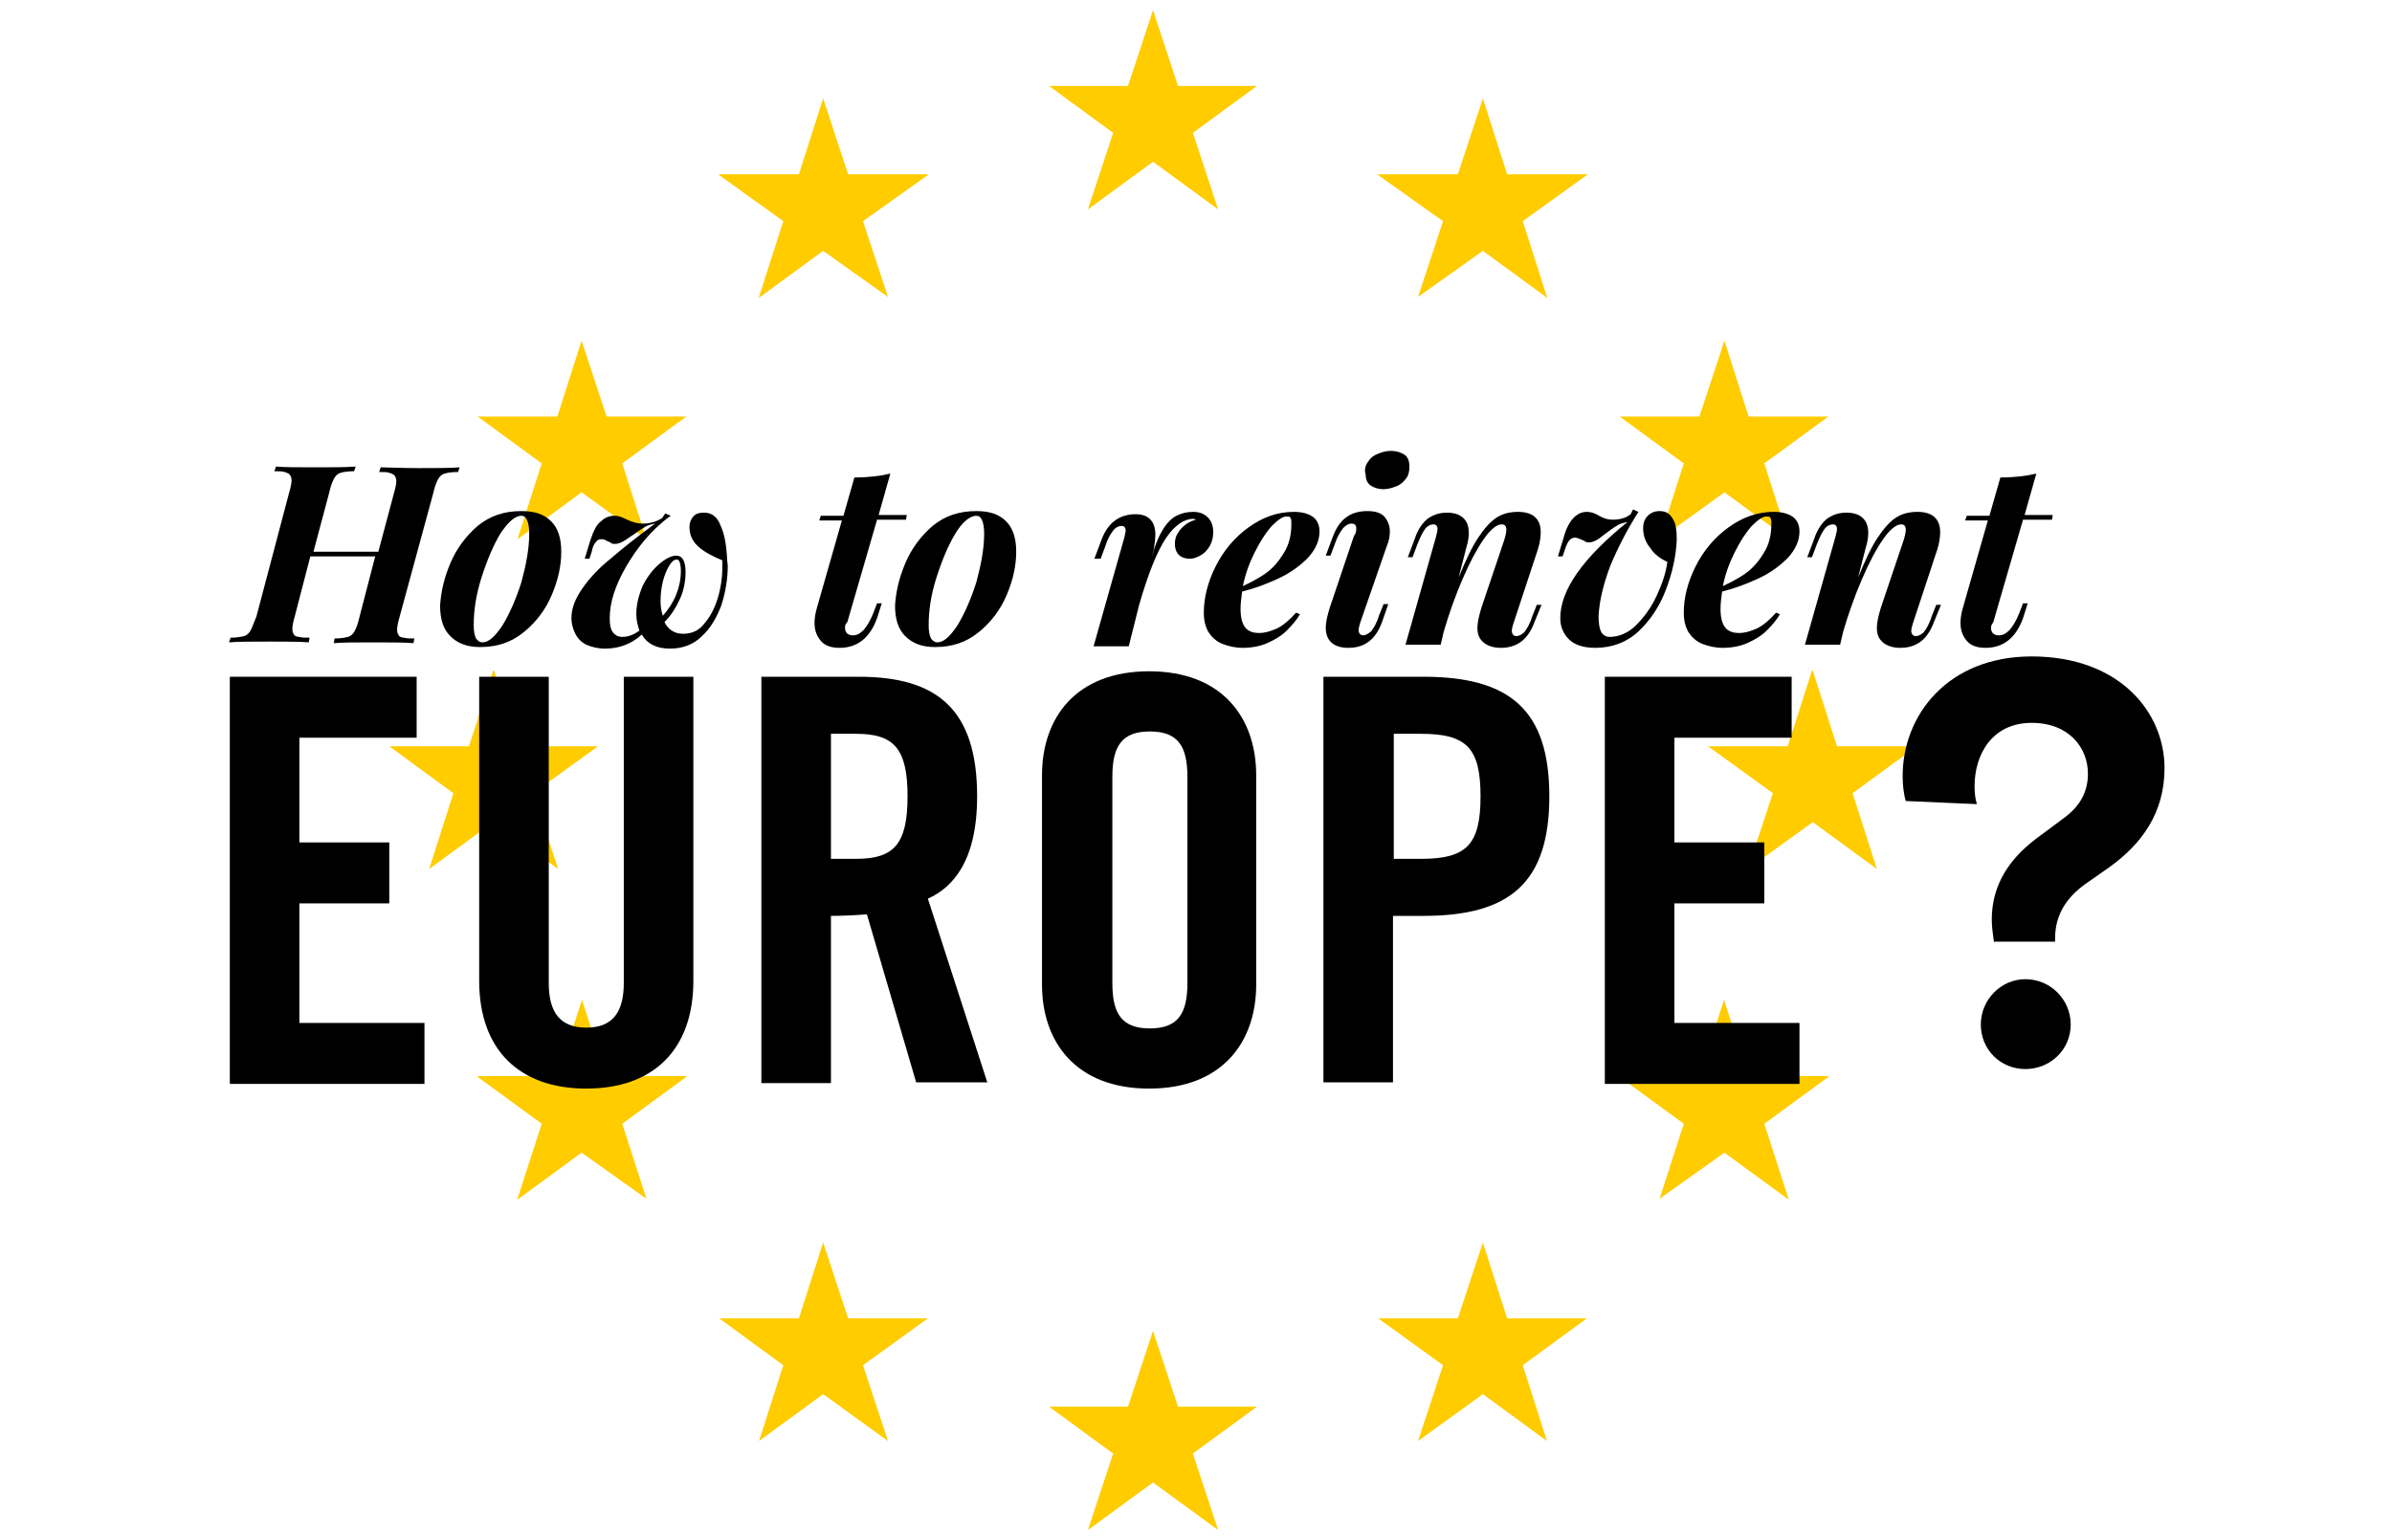
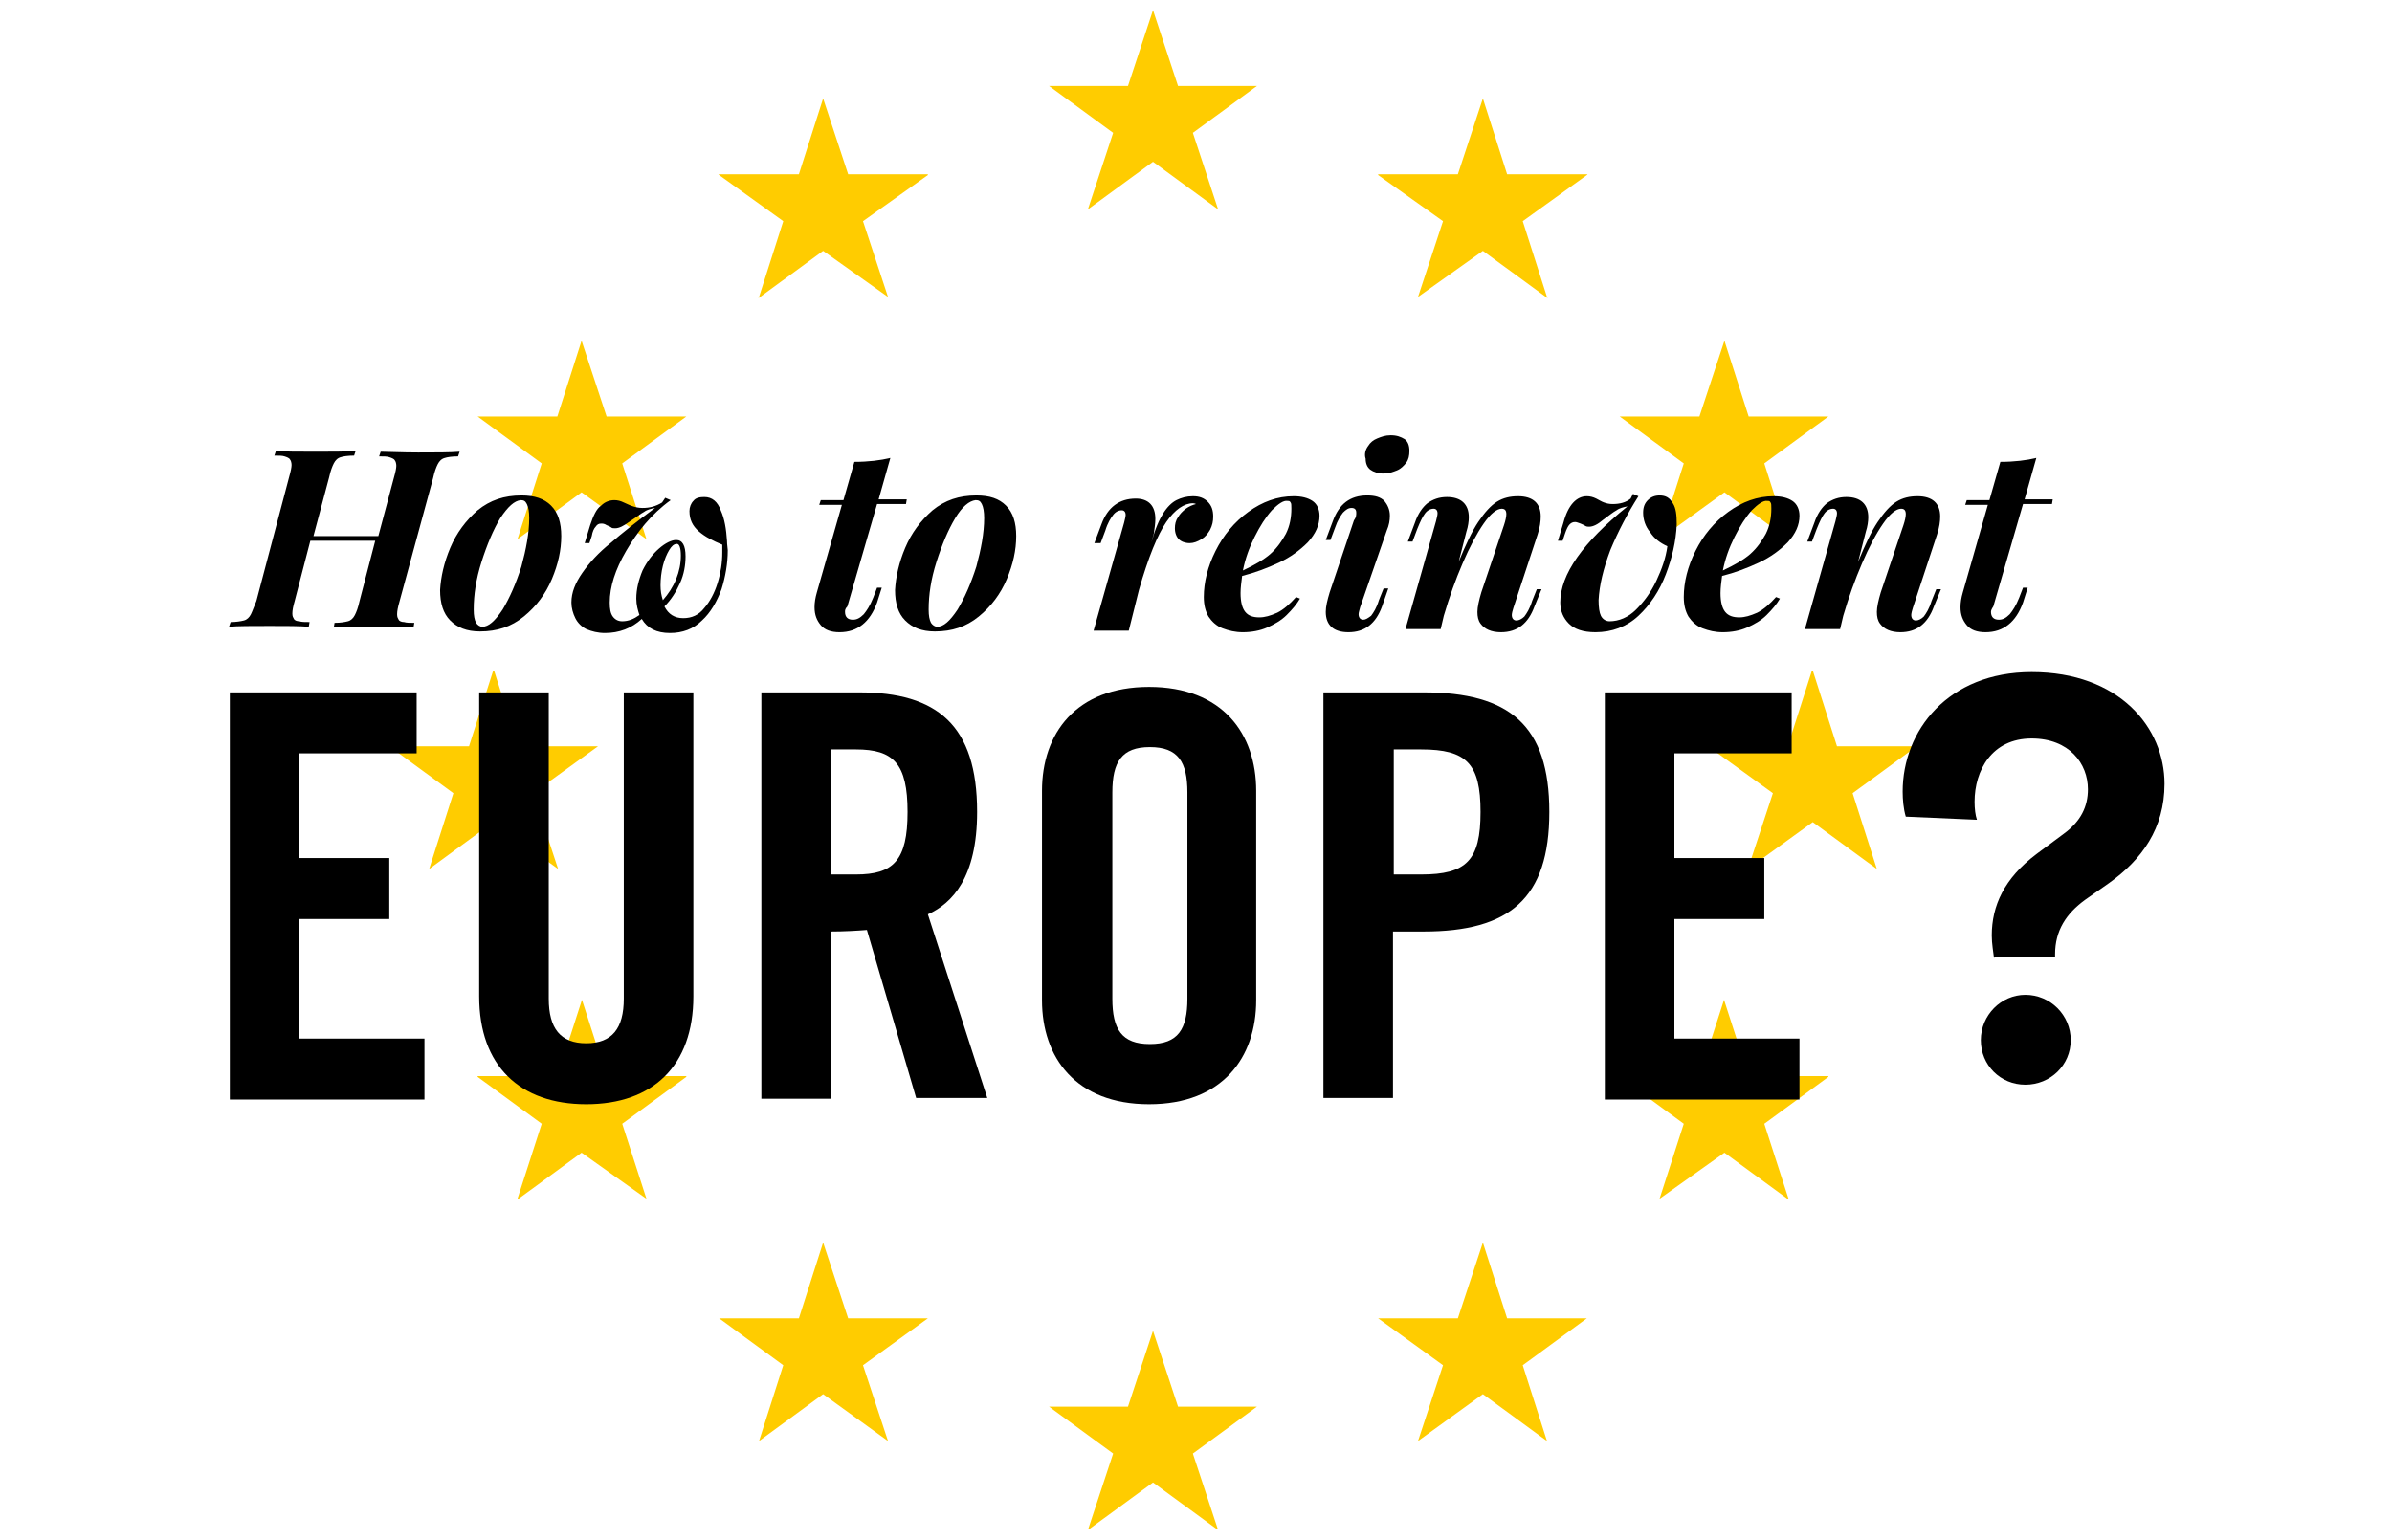
<svg xmlns="http://www.w3.org/2000/svg" version="1.1" x="0px" y="0px" viewBox="0 0 306 197">
  <polygon fill="#FFCC00" points="155.8,26.7 152.6,17 160.8,11 160.9,11 160.9,11 160.9,11 160.8,11 150.7,11 147.5,1.3 147.5,1.3  147.5,1.3 147.5,1.3 147.5,1.3 144.3,11 134.2,11 134.1,11 134.1,11 134.1,11 134.2,11 142.4,17 139.2,26.7 139.2,26.8 139.2,26.7   139.2,26.8 139.3,26.7 147.5,20.7 155.7,26.7 155.8,26.8 155.8,26.7 155.8,26.8 " />
  <polygon fill="#FFCC00" points="155.8,195.7 152.6,186 160.8,180 160.9,180 160.9,180 160.9,180 160.8,180 150.7,180 147.5,170.3  147.5,170.3 147.5,170.3 147.5,170.3 147.5,170.3 144.3,180 134.2,180 134.1,180 134.1,180 134.1,180 134.2,180 142.4,186   139.2,195.7 139.2,195.7 139.2,195.7 139.2,195.7 139.3,195.7 147.5,189.7 155.7,195.7 155.8,195.7 155.8,195.7 " />
  <polygon fill="#FFCC00" points="240.1,111.2 237,101.5 245.2,95.5 245.2,95.5 245.2,95.5 245.2,95.5 245.2,95.5 235,95.5 231.9,85.8  231.9,85.8 231.9,85.8 231.9,85.8 231.8,85.8 228.7,95.5 218.5,95.5 218.5,95.5 218.5,95.5 218.5,95.5 218.5,95.5 226.8,101.5   223.6,111.2 223.6,111.2 223.6,111.2 223.6,111.2 223.6,111.2 231.9,105.2 240.1,111.2 240.1,111.2 240.1,111.2 " />
  <polygon fill="#FFCC00" points="197.9,38 194.8,28.3 203,22.4 203.1,22.3 203.1,22.3 203.1,22.3 203,22.3 192.8,22.3 189.7,12.6  189.7,12.6 189.7,12.6 189.7,12.6 189.7,12.6 186.5,22.3 176.3,22.3 176.3,22.3 176.3,22.3 176.3,22.3 176.3,22.4 184.6,28.3   181.4,38 181.4,38.1 181.4,38.1 181.4,38.1 181.4,38 189.7,32.1 197.9,38.1 198,38.1 197.9,38.1 198,38.1 " />
  <polygon fill="#FFCC00" points="228.8,69 225.7,59.3 233.9,53.3 233.9,53.3 233.9,53.3 233.9,53.3 233.9,53.3 223.7,53.3 220.6,43.6  220.6,43.5 220.6,43.5 220.6,43.5 220.6,43.6 217.4,53.3 207.2,53.3 207.2,53.3 207.2,53.3 207.2,53.3 207.2,53.3 215.4,59.3   212.3,69 212.3,69 212.3,69 212.3,69 212.3,69 220.6,63 228.8,69 228.8,69 228.8,69 " />
  <polygon fill="#FFCC00" points="228.8,153.4 225.7,143.8 233.9,137.8 233.9,137.7 233.9,137.7 233.9,137.7 233.9,137.7 223.7,137.7  220.6,128.1 220.6,128 220.6,128 220.5,128 220.5,128.1 217.4,137.7 207.2,137.7 207.2,137.7 207.2,137.7 207.2,137.7 207.2,137.8   215.4,143.8 212.3,153.4 212.3,153.5 212.3,153.5 212.3,153.5 212.3,153.4 220.6,147.5 228.8,153.5 228.8,153.5 228.8,153.5   228.8,153.5 " />
  <polygon fill="#FFCC00" points="197.9,184.4 194.8,174.7 203,168.7 203.1,168.7 203.1,168.7 203.1,168.7 203,168.7 192.8,168.7  189.7,159 189.7,158.9 189.7,159 189.7,158.9 189.7,159 186.5,168.7 176.3,168.7 176.3,168.7 176.3,168.7 176.3,168.7 176.3,168.7   184.6,174.7 181.4,184.4 181.4,184.4 181.4,184.4 181.4,184.4 181.4,184.4 189.7,178.4 197.9,184.4 198,184.4 197.9,184.4   198,184.4 " />
  <polygon fill="#FFCC00" points="71.4,111.2 68.2,101.5 76.5,95.5 76.5,95.5 76.5,95.5 76.5,95.5 76.5,95.5 66.3,95.5 63.2,85.8  63.1,85.8 63.1,85.8 63.1,85.8 63.1,85.8 60,95.5 49.8,95.5 49.8,95.5 49.8,95.5 49.8,95.5 49.8,95.5 58,101.5 54.9,111.2   54.9,111.2 54.9,111.2 54.9,111.2 54.9,111.2 63.1,105.2 71.4,111.2 71.4,111.2 71.4,111.2 " />
  <polygon fill="#FFCC00" points="113.6,38 110.4,28.3 118.7,22.4 118.7,22.3 118.7,22.3 118.7,22.3 118.7,22.3 108.5,22.3 105.3,12.6  105.3,12.6 105.3,12.6 105.3,12.6 105.3,12.6 102.2,22.3 92,22.3 91.9,22.3 91.9,22.3 91.9,22.3 92,22.4 100.2,28.3 97.1,38   97,38.1 97.1,38.1 97,38.1 97.1,38.1 105.3,32.1 113.6,38 113.6,38.1 113.6,38.1 113.6,38.1 " />
  <polygon fill="#FFCC00" points="82.7,69 79.6,59.3 87.8,53.3 87.8,53.3 87.8,53.3 87.8,53.3 87.8,53.3 77.6,53.3 74.4,43.6 74.4,43.5  74.4,43.5 74.4,43.5 74.4,43.6 71.3,53.3 61.1,53.3 61.1,53.3 61.1,53.3 61.1,53.3 61.1,53.3 69.3,59.3 66.2,69 66.2,69 66.2,69   66.2,69 66.2,69 74.4,63 82.7,69 82.7,69 82.7,69 " />
  <polygon fill="#FFCC00" points="82.7,153.4 79.6,143.8 87.8,137.8 87.8,137.7 87.8,137.7 87.8,137.7 87.8,137.7 77.6,137.7 74.5,128.1  74.5,128 74.4,128 74.4,128 74.4,128.1 71.3,137.7 61.1,137.7 61.1,137.7 61.1,137.7 61.1,137.7 61.1,137.8 69.3,143.8 66.2,153.4   66.2,153.5 66.2,153.5 66.2,153.5 66.2,153.5 74.4,147.5 82.7,153.4 82.7,153.5 82.7,153.5 82.7,153.5 " />
  <polygon fill="#FFCC00" points="113.6,184.4 110.4,174.7 118.7,168.7 118.7,168.7 118.7,168.7 118.7,168.7 118.7,168.7 108.5,168.7  105.3,159 105.3,158.9 105.3,159 105.3,158.9 105.3,159 102.2,168.7 92,168.7 91.9,168.7 91.9,168.7 91.9,168.7 92,168.7   100.2,174.7 97.1,184.4 97,184.4 97.1,184.4 97,184.4 97.1,184.4 105.3,178.4 113.6,184.4 113.6,184.4 113.6,184.4 " />
-   <path d="M29.4,138.6v-52h23.9v7.8h-15v13.4h11.5v7.8H38.3v15.3h16v7.8H29.4z" />
-   <path d="M61.3,86.6h8.9v39.2c0,3.8,1.5,5.7,4.8,5.7s4.8-1.9,4.8-5.7V86.6h8.9v38.9c0,8.9-5.2,13.8-13.7,13.8  c-8.5,0-13.7-4.9-13.7-13.8V86.6z" />
-   <path d="M106.3,138.6h-8.9v-52h12.5c10,0,15.1,4.2,15.1,15.3c0,8.4-3.2,11.7-6.3,13.1l7.6,23.5h-9.1l-6.3-21.5  c-1.2,0.1-3,0.2-4.6,0.2V138.6z M106.3,109.9h3.2c4.8,0,6.6-1.8,6.6-8c0-6.2-1.8-8-6.6-8h-3.2V109.9z" />
-   <path d="M133.3,99.2c0-7.3,4.3-13.3,13.7-13.3c9.4,0,13.7,6,13.7,13.3V126c0,7.3-4.3,13.3-13.7,13.3  c-9.4,0-13.7-6-13.7-13.3V99.2z M142.3,125.8c0,3.9,1.2,5.8,4.8,5.8c3.6,0,4.8-1.9,4.8-5.8V99.4c0-3.9-1.2-5.8-4.8-5.8  c-3.6,0-4.8,1.9-4.8,5.8V125.8z" />
-   <path d="M169.3,138.6v-52h12.8c11,0,16.1,4.2,16.1,15.3c0,11.1-5.1,15.3-16.1,15.3h-3.9v21.3H169.3z M178.3,109.9h3.5  c5.8,0,7.6-1.8,7.6-8c0-6.2-1.8-8-7.6-8h-3.5V109.9z" />
-   <path d="M205.3,138.6v-52h23.9v7.8h-15v13.4h11.5v7.8h-11.5v15.3h16v7.8H205.3z" />
-   <path d="M255.1,120.7c-0.1-0.9-0.3-1.9-0.3-3c0-3.8,1.6-7.3,5.7-10.4l3.5-2.6c2.2-1.6,3.1-3.5,3.1-5.7  c0-3.3-2.4-6.5-7.2-6.5c-5.1,0-7.3,4.1-7.3,8.1c0,0.9,0.1,1.7,0.3,2.3l-9.1-0.4c-0.3-1-0.4-2.2-0.4-3.2c0-7.8,5.8-15.3,16.5-15.3  c11.2,0,17,7.1,17,14.3c0,5.7-2.9,9.7-7.1,12.7l-3,2.1c-2.5,1.8-3.9,4-3.9,7v0.4H255.1z M259.1,125.3c3.2,0,5.8,2.6,5.8,5.8  s-2.6,5.7-5.8,5.7c-3.2,0-5.7-2.5-5.7-5.7S256,125.3,259.1,125.3z" />
-   <path d="M53.5,59.9c2.3,0,4.1,0,5.3-0.1l-0.2,0.6c-0.8,0-1.4,0.1-1.7,0.2c-0.4,0.1-0.7,0.4-0.9,0.8  c-0.2,0.4-0.4,0.9-0.6,1.8L51.1,79c-0.2,0.7-0.3,1.2-0.3,1.6s0.1,0.5,0.2,0.7c0.1,0.2,0.4,0.3,0.7,0.3c0.3,0.1,0.7,0.1,1.3,0.1  l-0.1,0.6c-1.2-0.1-2.9-0.1-5.2-0.1c-2.2,0-3.8,0-5,0.1l0.1-0.6c0.8,0,1.3-0.1,1.7-0.2c0.4-0.1,0.7-0.4,0.9-0.8  c0.2-0.4,0.4-0.9,0.6-1.8l2-7.7h-8.3l-2,7.7c-0.2,0.7-0.3,1.2-0.3,1.6s0.1,0.5,0.2,0.7c0.1,0.2,0.4,0.3,0.7,0.3  c0.3,0.1,0.7,0.1,1.3,0.1l-0.1,0.6c-1.2-0.1-2.8-0.1-5-0.1c-2.3,0-4.1,0-5.2,0.1l0.2-0.6c0.7,0,1.3-0.1,1.7-0.2  c0.4-0.1,0.7-0.4,0.9-0.8c0.2-0.4,0.4-1,0.7-1.7l4.2-15.9c0.2-0.7,0.3-1.2,0.3-1.5c0-0.3-0.1-0.6-0.2-0.7c-0.1-0.2-0.4-0.3-0.7-0.4  c-0.3-0.1-0.7-0.1-1.3-0.1l0.2-0.6c1.1,0.1,2.8,0.1,5.2,0.1c2.1,0,3.7,0,5-0.1l-0.2,0.6c-0.8,0-1.4,0.1-1.7,0.2  c-0.4,0.1-0.7,0.4-0.9,0.8c-0.2,0.4-0.4,0.9-0.6,1.8l-2,7.5h8.3l2-7.5c0.2-0.7,0.3-1.2,0.3-1.5c0-0.3-0.1-0.6-0.2-0.7  c-0.1-0.2-0.4-0.3-0.7-0.4c-0.3-0.1-0.7-0.1-1.3-0.1l0.2-0.6C49.6,59.8,51.3,59.9,53.5,59.9z" />
-   <path d="M57.6,72.1c0.8-1.9,2-3.5,3.5-4.8c1.6-1.3,3.4-1.9,5.6-1.9c1.7,0,2.9,0.4,3.8,1.3c0.9,0.9,1.3,2.2,1.3,3.9  c0,1.8-0.4,3.6-1.2,5.5s-2,3.5-3.6,4.8c-1.6,1.3-3.4,1.9-5.6,1.9c-1.7,0-2.9-0.5-3.8-1.4c-0.9-0.9-1.3-2.2-1.3-3.9  C56.4,75.8,56.8,74,57.6,72.1z M64,68.3c-0.9,1.5-1.7,3.4-2.4,5.6s-1,4.2-1,6.1c0,0.8,0.1,1.3,0.3,1.7c0.2,0.3,0.5,0.5,0.8,0.5  c0.8,0,1.6-0.7,2.6-2.2c0.9-1.5,1.7-3.3,2.4-5.5c0.6-2.2,1-4.3,1-6.2c0-0.8-0.1-1.4-0.3-1.8s-0.4-0.5-0.8-0.5  C65.8,66.1,65,66.8,64,68.3z" />
-   <path d="M80.1,72.5c-1.4,2.4-2.1,4.6-2.1,6.6c0,0.8,0.1,1.4,0.4,1.8c0.3,0.4,0.7,0.6,1.2,0.6c0.8,0,1.5-0.3,2.2-0.8  c-0.2-0.6-0.4-1.3-0.4-2.1c0-1.2,0.3-2.4,0.8-3.6c0.6-1.2,1.3-2.1,2.1-2.8c0.8-0.7,1.6-1.1,2.2-1.1c0.8,0,1.2,0.7,1.2,2.1  c0,1.1-0.2,2.3-0.7,3.4c-0.5,1.1-1.1,2.1-2,3c0.5,1,1.3,1.5,2.4,1.5c1.1,0,2-0.4,2.7-1.3c0.7-0.8,1.3-1.9,1.7-3.2  c0.4-1.3,0.6-2.6,0.6-3.9c0-0.4,0-0.7,0-1c-1.2-0.5-2.2-1-3-1.7c-0.8-0.7-1.2-1.5-1.2-2.6c0-0.5,0.2-1,0.5-1.3  c0.3-0.4,0.8-0.5,1.4-0.5c1,0,1.7,0.6,2.1,1.7c0.5,1.1,0.7,2.4,0.8,3.9c0,0.5,0.1,1,0.1,1.2c0,1.7-0.3,3.4-0.8,5  c-0.6,1.6-1.4,3-2.5,4c-1.1,1.1-2.5,1.6-4.1,1.6c-1.7,0-2.9-0.6-3.6-1.8c-1.3,1.2-2.9,1.8-4.7,1.8c-0.9,0-1.7-0.2-2.4-0.5  c-0.6-0.3-1.1-0.8-1.4-1.4c-0.3-0.6-0.5-1.3-0.5-2c0-1.3,0.5-2.5,1.4-3.8c0.9-1.3,2.1-2.6,3.6-3.8c1.5-1.3,3.4-2.8,5.7-4.5  c-0.5,0.1-1,0.2-1.4,0.5c-0.4,0.2-1,0.7-1.8,1.2c-0.8,0.6-1.4,0.9-1.9,0.9c-0.2,0-0.4,0-0.5-0.1c-0.1-0.1-0.4-0.2-0.6-0.3  c-0.3-0.2-0.5-0.2-0.7-0.2c-0.3,0-0.5,0.1-0.7,0.4c-0.2,0.2-0.4,0.6-0.5,1.2l-0.3,0.9h-0.6l0.7-2.3c0.4-1.2,0.8-2.1,1.4-2.5  c0.5-0.5,1.1-0.7,1.7-0.7c0.4,0,0.8,0.1,1.2,0.3c0.5,0.2,0.8,0.4,1.2,0.5c0.3,0.1,0.7,0.2,1.2,0.2c0.9,0,1.7-0.2,2.5-0.7l0.4-0.6  l0.7,0.3C83.3,67.8,81.5,70.1,80.1,72.5z M85.6,72.4c-0.3,0.5-0.6,1.2-0.8,2c-0.2,0.8-0.3,1.7-0.3,2.5c0,0.7,0.1,1.3,0.3,1.9  c0.7-0.8,1.3-1.7,1.7-2.7c0.4-1,0.6-2,0.6-3c0-1-0.2-1.5-0.5-1.5C86.2,71.6,85.9,71.9,85.6,72.4z" />
-   <path d="M108.1,80.3c0,0.6,0.3,1,1,1c0.5,0,0.9-0.2,1.4-0.7c0.4-0.5,0.8-1.1,1.2-2.1l0.5-1.3h0.6l-0.6,1.9  c-0.9,2.5-2.5,3.8-4.8,3.8c-1.1,0-1.9-0.3-2.4-0.9s-0.8-1.3-0.8-2.3c0-0.6,0.1-1.2,0.3-1.9l3.2-11.2h-2.9l0.2-0.6h2.9l1.4-4.9  c1.8,0,3.4-0.2,4.6-0.5l-1.5,5.3h3.6l-0.1,0.6h-3.7l-3.8,13.1C108.1,79.9,108.1,80.1,108.1,80.3z" />
-   <path d="M115.8,72.1c0.8-1.9,2-3.5,3.5-4.8c1.6-1.3,3.4-1.9,5.6-1.9c1.7,0,2.9,0.4,3.8,1.3c0.9,0.9,1.3,2.2,1.3,3.9  c0,1.8-0.4,3.6-1.2,5.5s-2,3.5-3.6,4.8c-1.6,1.3-3.4,1.9-5.6,1.9c-1.7,0-2.9-0.5-3.8-1.4c-0.9-0.9-1.3-2.2-1.3-3.9  C114.6,75.8,115,74,115.8,72.1z M122.2,68.3c-0.9,1.5-1.7,3.4-2.4,5.6s-1,4.2-1,6.1c0,0.8,0.1,1.3,0.3,1.7c0.2,0.3,0.5,0.5,0.8,0.5  c0.8,0,1.6-0.7,2.6-2.2c0.9-1.5,1.7-3.3,2.4-5.5c0.6-2.2,1-4.3,1-6.2c0-0.8-0.1-1.4-0.3-1.8s-0.4-0.5-0.8-0.5  C124,66.1,123.1,66.8,122.2,68.3z" />
-   <path d="M148.8,67.7c0.5-0.8,1.1-1.4,1.7-1.7c0.6-0.3,1.3-0.5,2.1-0.5c0.8,0,1.4,0.2,1.9,0.7c0.5,0.5,0.7,1.1,0.7,1.9  c0,0.6-0.1,1.1-0.4,1.7c-0.3,0.5-0.6,0.9-1.1,1.2c-0.5,0.3-1,0.5-1.5,0.5c-0.6,0-1.1-0.2-1.4-0.5c-0.3-0.3-0.5-0.8-0.5-1.4  c0-0.5,0.1-1,0.4-1.4c0.2-0.4,0.6-0.8,1-1.1s0.9-0.5,1.3-0.6c-0.2-0.1-0.4-0.1-0.4-0.1c-1.1,0-2.3,0.8-3.4,2.4  c-1.1,1.6-2.3,4.5-3.5,8.7l-1.3,5.2h-4.5l3.9-13.8c0.1-0.4,0.2-0.8,0.2-1c0-0.4-0.2-0.6-0.5-0.6c-0.4,0-0.8,0.2-1.1,0.6  c-0.3,0.4-0.7,1-1,2l-0.6,1.6H140l0.9-2.4c0.8-2.2,2.3-3.3,4.4-3.3c1.6,0,2.5,0.9,2.5,2.6c0,0.6-0.1,1.2-0.2,1.9l-0.3,1.1  C147.8,69.6,148.3,68.5,148.8,67.7z" />
-   <path d="M164.6,80.7c-0.7,0.7-1.6,1.2-2.5,1.6s-2,0.6-3.1,0.6c-1,0-1.8-0.2-2.6-0.5c-0.8-0.3-1.4-0.9-1.8-1.5  c-0.4-0.7-0.6-1.5-0.6-2.5c0-1.9,0.5-3.9,1.5-5.9c1-2,2.4-3.7,4.2-5c1.8-1.3,3.7-2,5.8-2c1,0,1.8,0.2,2.4,0.6  c0.6,0.4,0.9,1.1,0.9,1.9c0,1.2-0.5,2.3-1.5,3.4c-1,1-2.2,1.9-3.7,2.6c-1.5,0.7-3.1,1.3-4.7,1.7c-0.1,0.8-0.2,1.5-0.2,2.2  c0,1.1,0.2,1.9,0.6,2.4c0.4,0.5,1,0.7,1.8,0.7c0.7,0,1.4-0.2,2.3-0.6c0.8-0.4,1.6-1.1,2.4-2l0.5,0.2C165.9,79.3,165.3,80,164.6,80.7  z M162.7,67.3c-0.8,0.9-1.5,2-2.2,3.4c-0.7,1.4-1.2,2.8-1.5,4.3c1.5-0.7,2.7-1.4,3.5-2.1c0.9-0.8,1.5-1.7,2-2.6  c0.5-1,0.7-2.1,0.7-3.2c0-0.4,0-0.7-0.1-0.8c-0.1-0.2-0.2-0.2-0.4-0.2C164.2,66,163.5,66.5,162.7,67.3z" />
-   <path d="M173.5,67.6c0-0.4-0.2-0.6-0.6-0.6c-0.4,0-0.7,0.2-1.1,0.6c-0.3,0.4-0.7,1-1,1.9l-0.6,1.6h-0.6l0.9-2.4  c0.8-2.2,2.2-3.3,4.4-3.3c1,0,1.7,0.2,2.2,0.7c0.4,0.5,0.7,1.1,0.7,1.9c0,0.6-0.1,1.2-0.4,1.9l-3.4,9.8c-0.1,0.4-0.2,0.7-0.2,0.9  c0,0.4,0.2,0.7,0.6,0.7c0.3,0,0.6-0.2,1-0.5c0.3-0.4,0.7-1,1-2l0.6-1.5h0.6l-0.8,2.3c-0.8,2.2-2.2,3.3-4.3,3.3  c-1.9,0-2.9-0.9-2.9-2.6c0-0.7,0.2-1.5,0.5-2.5l3.1-9.2C173.5,68.2,173.5,67.9,173.5,67.6z M175,59.1c0.3-0.5,0.7-0.8,1.2-1  c0.5-0.2,1-0.4,1.7-0.4c0.8,0,1.3,0.2,1.8,0.5c0.4,0.3,0.6,0.8,0.6,1.5c0,0.6-0.1,1.1-0.4,1.5c-0.3,0.4-0.7,0.8-1.2,1  c-0.5,0.2-1.1,0.4-1.7,0.4c-0.7,0-1.3-0.2-1.7-0.5c-0.4-0.3-0.6-0.8-0.6-1.4C174.5,60.1,174.7,59.5,175,59.1z" />
-   <path d="M196.3,79.6c-0.8,2.2-2.2,3.3-4.3,3.3c-1.2,0-2.1-0.4-2.6-1.1c-0.3-0.4-0.4-0.9-0.4-1.5c0-0.6,0.2-1.5,0.5-2.5  l2.9-8.6c0.2-0.6,0.3-1.1,0.3-1.4c0-0.5-0.2-0.7-0.6-0.7c-0.6,0-1.4,0.6-2.3,1.9c-0.9,1.3-1.8,3-2.7,5.1c-0.9,2.1-1.7,4.3-2.4,6.7  l-0.4,1.7h-4.5l3.9-13.8c0.1-0.4,0.2-0.8,0.2-1c0-0.4-0.2-0.6-0.5-0.6c-0.4,0-0.8,0.2-1.1,0.6s-0.6,1-1,2l-0.6,1.6h-0.6l0.9-2.4  c0.4-1.2,1-2,1.6-2.5c0.7-0.5,1.5-0.8,2.5-0.8c1.8,0,2.8,0.9,2.8,2.6c0,0.5-0.1,1.2-0.3,1.8l-1,3.9c0.9-2.2,1.7-3.9,2.5-5.1  c0.8-1.2,1.6-2.1,2.4-2.6c0.8-0.5,1.7-0.7,2.7-0.7c1.9,0,2.9,0.9,2.9,2.6c0,0.6-0.1,1.4-0.4,2.3l-3.1,9.4c-0.1,0.3-0.2,0.7-0.2,0.9  c0,0.4,0.2,0.7,0.6,0.7c0.3,0,0.7-0.2,1-0.5c0.3-0.4,0.7-1,1-2l0.6-1.5h0.6L196.3,79.6z" />
-   <path d="M206,72.4c-0.9,2.4-1.4,4.5-1.5,6.4c0,0.9,0.1,1.6,0.3,2s0.6,0.7,1.1,0.7c1.2,0,2.4-0.5,3.4-1.5  c1-1,1.9-2.2,2.6-3.7c0.7-1.5,1.2-2.9,1.4-4.4c-0.9-0.4-1.7-1-2.2-1.8c-0.6-0.7-0.9-1.6-0.9-2.5c0-0.7,0.2-1.2,0.6-1.6  c0.4-0.4,0.9-0.6,1.5-0.6c0.8,0,1.3,0.3,1.7,1c0.4,0.6,0.5,1.5,0.5,2.7c-0.1,2.2-0.6,4.3-1.4,6.4c-0.8,2.1-2,3.9-3.5,5.3  c-1.5,1.4-3.4,2.1-5.5,2.1c-1.6,0-2.7-0.4-3.4-1.1s-1.1-1.6-1.1-2.7c0-3.6,2.9-7.7,8.6-12.3c-0.5,0.1-1,0.2-1.4,0.5  c-0.4,0.2-1,0.7-1.7,1.2c-0.7,0.6-1.3,0.9-1.8,0.9c-0.2,0-0.3,0-0.5-0.1c-0.1-0.1-0.4-0.2-0.6-0.3c-0.3-0.1-0.5-0.2-0.7-0.2  c-0.3,0-0.5,0.1-0.7,0.3c-0.2,0.2-0.4,0.6-0.6,1.2l-0.3,0.9h-0.6l0.7-2.3c0.6-2.3,1.7-3.4,3-3.4c0.4,0,0.8,0.1,1.2,0.3  c0.4,0.2,0.7,0.4,1,0.5c0.3,0.1,0.6,0.2,1.1,0.2c0.9,0,1.7-0.2,2.3-0.7l0.3-0.6l0.7,0.3C208.2,67.7,207,70,206,72.4z" />
-   <path d="M226,80.7c-0.7,0.7-1.6,1.2-2.5,1.6s-2,0.6-3.1,0.6c-1,0-1.8-0.2-2.6-0.5c-0.8-0.3-1.4-0.9-1.8-1.5  c-0.4-0.7-0.6-1.5-0.6-2.5c0-1.9,0.5-3.9,1.5-5.9c1-2,2.4-3.7,4.2-5c1.8-1.3,3.7-2,5.8-2c1,0,1.8,0.2,2.4,0.6  c0.6,0.4,0.9,1.1,0.9,1.9c0,1.2-0.5,2.3-1.5,3.4c-1,1-2.2,1.9-3.7,2.6c-1.5,0.7-3.1,1.3-4.7,1.7c-0.1,0.8-0.2,1.5-0.2,2.2  c0,1.1,0.2,1.9,0.6,2.4c0.4,0.5,1,0.7,1.8,0.7c0.7,0,1.4-0.2,2.3-0.6c0.8-0.4,1.6-1.1,2.4-2l0.5,0.2C227.3,79.3,226.7,80,226,80.7z   M224.1,67.3c-0.8,0.9-1.5,2-2.2,3.4c-0.7,1.4-1.2,2.8-1.5,4.3c1.5-0.7,2.7-1.4,3.5-2.1c0.9-0.8,1.5-1.7,2-2.6  c0.5-1,0.7-2.1,0.7-3.2c0-0.4,0-0.7-0.1-0.8c-0.1-0.2-0.2-0.2-0.4-0.2C225.6,66,224.9,66.5,224.1,67.3z" />
-   <path d="M247.4,79.6c-0.8,2.2-2.2,3.3-4.3,3.3c-1.2,0-2.1-0.4-2.6-1.1c-0.3-0.4-0.4-0.9-0.4-1.5c0-0.6,0.2-1.5,0.5-2.5  l2.9-8.6c0.2-0.6,0.3-1.1,0.3-1.4c0-0.5-0.2-0.7-0.6-0.7c-0.6,0-1.4,0.6-2.3,1.9c-0.9,1.3-1.8,3-2.7,5.1c-0.9,2.1-1.7,4.3-2.4,6.7  l-0.4,1.7h-4.5l3.9-13.8c0.1-0.4,0.2-0.8,0.2-1c0-0.4-0.2-0.6-0.5-0.6c-0.4,0-0.8,0.2-1.1,0.6s-0.6,1-1,2l-0.6,1.6h-0.6l0.9-2.4  c0.4-1.2,1-2,1.6-2.5c0.7-0.5,1.5-0.8,2.5-0.8c1.8,0,2.8,0.9,2.8,2.6c0,0.5-0.1,1.2-0.3,1.8l-1,3.9c0.9-2.2,1.7-3.9,2.5-5.1  c0.8-1.2,1.6-2.1,2.4-2.6c0.8-0.5,1.7-0.7,2.7-0.7c1.9,0,2.9,0.9,2.9,2.6c0,0.6-0.1,1.4-0.4,2.3l-3.1,9.4c-0.1,0.3-0.2,0.7-0.2,0.9  c0,0.4,0.2,0.7,0.6,0.7c0.3,0,0.7-0.2,1-0.5c0.3-0.4,0.7-1,1-2l0.6-1.5h0.6L247.4,79.6z" />
-   <path d="M254.7,80.3c0,0.6,0.3,1,1,1c0.5,0,0.9-0.2,1.4-0.7c0.4-0.5,0.8-1.1,1.2-2.1l0.5-1.3h0.6l-0.6,1.9  c-0.9,2.5-2.5,3.8-4.8,3.8c-1.1,0-1.9-0.3-2.4-0.9s-0.8-1.3-0.8-2.3c0-0.6,0.1-1.2,0.3-1.9l3.2-11.2h-2.9l0.2-0.6h2.9l1.4-4.9  c1.8,0,3.4-0.2,4.6-0.5l-1.5,5.3h3.6l-0.1,0.6h-3.7l-3.8,13.1C254.8,79.9,254.7,80.1,254.7,80.3z" />
+   <path d="M29.4,140.6v-52h23.9v7.8h-15v13.4h11.5v7.8H38.3v15.3h16v7.8H29.4z" />
+   <path d="M61.3,88.6h8.9v39.2c0,3.8,1.5,5.7,4.8,5.7s4.8-1.9,4.8-5.7V88.6h8.9v38.9c0,8.9-5.2,13.8-13.7,13.8  c-8.5,0-13.7-4.9-13.7-13.8V88.6z" />
+   <path d="M106.3,140.6h-8.9v-52h12.5c10,0,15.1,4.2,15.1,15.3c0,8.4-3.2,11.7-6.3,13.1l7.6,23.5h-9.1l-6.3-21.5  c-1.2,0.1-3,0.2-4.6,0.2V140.6z M106.3,111.9h3.2c4.8,0,6.6-1.8,6.6-8c0-6.2-1.8-8-6.6-8h-3.2V111.9z" />
+   <path d="M133.3,101.2c0-7.3,4.3-13.3,13.7-13.3c9.4,0,13.7,6,13.7,13.3V128c0,7.3-4.3,13.3-13.7,13.3  c-9.4,0-13.7-6-13.7-13.3V101.2z M142.3,127.8c0,3.9,1.2,5.8,4.8,5.8c3.6,0,4.8-1.9,4.8-5.8v-26.4c0-3.9-1.2-5.8-4.8-5.8  c-3.6,0-4.8,1.9-4.8,5.8V127.8z" />
+   <path d="M169.3,140.6v-52h12.8c11,0,16.1,4.2,16.1,15.3c0,11.1-5.1,15.3-16.1,15.3h-3.9v21.3H169.3z M178.3,111.9h3.5  c5.8,0,7.6-1.8,7.6-8c0-6.2-1.8-8-7.6-8h-3.5V111.9z" />
+   <path d="M205.3,140.6v-52h23.9v7.8h-15v13.4h11.5v7.8h-11.5v15.3h16v7.8H205.3z" />
+   <path d="M255.1,122.7c-0.1-0.9-0.3-1.9-0.3-3c0-3.8,1.6-7.3,5.7-10.4l3.5-2.6c2.2-1.6,3.1-3.5,3.1-5.7  c0-3.3-2.4-6.5-7.2-6.5c-5.1,0-7.3,4.1-7.3,8.1c0,0.9,0.1,1.7,0.3,2.3l-9.1-0.4c-0.3-1-0.4-2.2-0.4-3.2c0-7.8,5.8-15.3,16.5-15.3  c11.2,0,17,7.1,17,14.3c0,5.7-2.9,9.7-7.1,12.7l-3,2.1c-2.5,1.8-3.9,4-3.9,7v0.4H255.1z M259.1,127.3c3.2,0,5.8,2.6,5.8,5.8  s-2.6,5.7-5.8,5.7c-3.2,0-5.7-2.5-5.7-5.7S256,127.3,259.1,127.3z" />
+   <path d="M53.5,57.9c2.3,0,4.1,0,5.3-0.1l-0.2,0.6c-0.8,0-1.4,0.1-1.7,0.2c-0.4,0.1-0.7,0.4-0.9,0.8  c-0.2,0.4-0.4,0.9-0.6,1.8L51.1,77c-0.2,0.7-0.3,1.2-0.3,1.6s0.1,0.5,0.2,0.7c0.1,0.2,0.4,0.3,0.7,0.3c0.3,0.1,0.7,0.1,1.3,0.1  l-0.1,0.6c-1.2-0.1-2.9-0.1-5.2-0.1c-2.2,0-3.8,0-5,0.1l0.1-0.6c0.8,0,1.3-0.1,1.7-0.2c0.4-0.1,0.7-0.4,0.9-0.8  c0.2-0.4,0.4-0.9,0.6-1.8l2-7.7h-8.3l-2,7.7c-0.2,0.7-0.3,1.2-0.3,1.6s0.1,0.5,0.2,0.7c0.1,0.2,0.4,0.3,0.7,0.3  c0.3,0.1,0.7,0.1,1.3,0.1l-0.1,0.6c-1.2-0.1-2.8-0.1-5-0.1c-2.3,0-4.1,0-5.2,0.1l0.2-0.6c0.7,0,1.3-0.1,1.7-0.2  c0.4-0.1,0.7-0.4,0.9-0.8c0.2-0.4,0.4-1,0.7-1.7l4.2-15.9c0.2-0.7,0.3-1.2,0.3-1.5c0-0.3-0.1-0.6-0.2-0.7c-0.1-0.2-0.4-0.3-0.7-0.4  c-0.3-0.1-0.7-0.1-1.3-0.1l0.2-0.6c1.1,0.1,2.8,0.1,5.2,0.1c2.1,0,3.7,0,5-0.1l-0.2,0.6c-0.8,0-1.4,0.1-1.7,0.2  c-0.4,0.1-0.7,0.4-0.9,0.8c-0.2,0.4-0.4,0.9-0.6,1.8l-2,7.5h8.3l2-7.5c0.2-0.7,0.3-1.2,0.3-1.5c0-0.3-0.1-0.6-0.2-0.7  c-0.1-0.2-0.4-0.3-0.7-0.4c-0.3-0.1-0.7-0.1-1.3-0.1l0.2-0.6C49.6,57.8,51.3,57.9,53.5,57.9z" />
+   <path d="M57.6,70.1c0.8-1.9,2-3.5,3.5-4.8c1.6-1.3,3.4-1.9,5.6-1.9c1.7,0,2.9,0.4,3.8,1.3c0.9,0.9,1.3,2.2,1.3,3.9  c0,1.8-0.4,3.6-1.2,5.5s-2,3.5-3.6,4.8c-1.6,1.3-3.4,1.9-5.6,1.9c-1.7,0-2.9-0.5-3.8-1.4c-0.9-0.9-1.3-2.2-1.3-3.9  C56.4,73.8,56.8,72,57.6,70.1z M64,66.3c-0.9,1.5-1.7,3.4-2.4,5.6s-1,4.2-1,6.1c0,0.8,0.1,1.3,0.3,1.7c0.2,0.3,0.5,0.5,0.8,0.5  c0.8,0,1.6-0.7,2.6-2.2c0.9-1.5,1.7-3.3,2.4-5.5c0.6-2.2,1-4.3,1-6.2c0-0.8-0.1-1.4-0.3-1.8s-0.4-0.5-0.8-0.5  C65.8,64.1,65,64.8,64,66.3z" />
+   <path d="M80.1,70.5c-1.4,2.4-2.1,4.6-2.1,6.6c0,0.8,0.1,1.4,0.4,1.8c0.3,0.4,0.7,0.6,1.2,0.6c0.8,0,1.5-0.3,2.2-0.8  c-0.2-0.6-0.4-1.3-0.4-2.1c0-1.2,0.3-2.4,0.8-3.6c0.6-1.2,1.3-2.1,2.1-2.8c0.8-0.7,1.6-1.1,2.2-1.1c0.8,0,1.2,0.7,1.2,2.1  c0,1.1-0.2,2.3-0.7,3.4c-0.5,1.1-1.1,2.1-2,3c0.5,1,1.3,1.5,2.4,1.5c1.1,0,2-0.4,2.7-1.3c0.7-0.8,1.3-1.9,1.7-3.2  c0.4-1.3,0.6-2.6,0.6-3.9c0-0.4,0-0.7,0-1c-1.2-0.5-2.2-1-3-1.7c-0.8-0.7-1.2-1.5-1.2-2.6c0-0.5,0.2-1,0.5-1.3  c0.3-0.4,0.8-0.5,1.4-0.5c1,0,1.7,0.6,2.1,1.7c0.5,1.1,0.7,2.4,0.8,3.9c0,0.5,0.1,1,0.1,1.2c0,1.7-0.3,3.4-0.8,5  c-0.6,1.6-1.4,3-2.5,4c-1.1,1.1-2.5,1.6-4.1,1.6c-1.7,0-2.9-0.6-3.6-1.8c-1.3,1.2-2.9,1.8-4.7,1.8c-0.9,0-1.7-0.2-2.4-0.5  c-0.6-0.3-1.1-0.8-1.4-1.4c-0.3-0.6-0.5-1.3-0.5-2c0-1.3,0.5-2.5,1.4-3.8c0.9-1.3,2.1-2.6,3.6-3.8c1.5-1.3,3.4-2.8,5.7-4.5  c-0.5,0.1-1,0.2-1.4,0.5c-0.4,0.2-1,0.7-1.8,1.2c-0.8,0.6-1.4,0.9-1.9,0.9c-0.2,0-0.4,0-0.5-0.1c-0.1-0.1-0.4-0.2-0.6-0.3  c-0.3-0.2-0.5-0.2-0.7-0.2c-0.3,0-0.5,0.1-0.7,0.4c-0.2,0.2-0.4,0.6-0.5,1.2l-0.3,0.9h-0.6l0.7-2.3c0.4-1.2,0.8-2.1,1.4-2.5  c0.5-0.5,1.1-0.7,1.7-0.7c0.4,0,0.8,0.1,1.2,0.3c0.5,0.2,0.8,0.4,1.2,0.5c0.3,0.1,0.7,0.2,1.2,0.2c0.9,0,1.7-0.2,2.5-0.7l0.4-0.6  l0.7,0.3C83.3,65.8,81.5,68.1,80.1,70.5z M85.6,70.4c-0.3,0.5-0.6,1.2-0.8,2c-0.2,0.8-0.3,1.7-0.3,2.5c0,0.7,0.1,1.3,0.3,1.9  c0.7-0.8,1.3-1.7,1.7-2.7c0.4-1,0.6-2,0.6-3c0-1-0.2-1.5-0.5-1.5C86.2,69.6,85.9,69.9,85.6,70.4z" />
+   <path d="M108.1,78.3c0,0.6,0.3,1,1,1c0.5,0,0.9-0.2,1.4-0.7c0.4-0.5,0.8-1.1,1.2-2.1l0.5-1.3h0.6l-0.6,1.9  c-0.9,2.5-2.5,3.8-4.8,3.8c-1.1,0-1.9-0.3-2.4-0.9s-0.8-1.3-0.8-2.3c0-0.6,0.1-1.2,0.3-1.9l3.2-11.2h-2.9l0.2-0.6h2.9l1.4-4.9  c1.8,0,3.4-0.2,4.6-0.5l-1.5,5.3h3.6l-0.1,0.6h-3.7l-3.8,13.1C108.1,77.9,108.1,78.1,108.1,78.3z" />
+   <path d="M115.8,70.1c0.8-1.9,2-3.5,3.5-4.8c1.6-1.3,3.4-1.9,5.6-1.9c1.7,0,2.9,0.4,3.8,1.3c0.9,0.9,1.3,2.2,1.3,3.9  c0,1.8-0.4,3.6-1.2,5.5s-2,3.5-3.6,4.8c-1.6,1.3-3.4,1.9-5.6,1.9c-1.7,0-2.9-0.5-3.8-1.4c-0.9-0.9-1.3-2.2-1.3-3.9  C114.6,73.8,115,72,115.8,70.1z M122.2,66.3c-0.9,1.5-1.7,3.4-2.4,5.6s-1,4.2-1,6.1c0,0.8,0.1,1.3,0.3,1.7c0.2,0.3,0.5,0.5,0.8,0.5  c0.8,0,1.6-0.7,2.6-2.2c0.9-1.5,1.7-3.3,2.4-5.5c0.6-2.2,1-4.3,1-6.2c0-0.8-0.1-1.4-0.3-1.8s-0.4-0.5-0.8-0.5  C124,64.1,123.1,64.8,122.2,66.3z" />
+   <path d="M148.8,65.7c0.5-0.8,1.1-1.4,1.7-1.7c0.6-0.3,1.3-0.5,2.1-0.5c0.8,0,1.4,0.2,1.9,0.7c0.5,0.5,0.7,1.1,0.7,1.9  c0,0.6-0.1,1.1-0.4,1.7c-0.3,0.5-0.6,0.9-1.1,1.2c-0.5,0.3-1,0.5-1.5,0.5c-0.6,0-1.1-0.2-1.4-0.5c-0.3-0.3-0.5-0.8-0.5-1.4  c0-0.5,0.1-1,0.4-1.4c0.2-0.4,0.6-0.8,1-1.1s0.9-0.5,1.3-0.6c-0.2-0.1-0.4-0.1-0.4-0.1c-1.1,0-2.3,0.8-3.4,2.4  c-1.1,1.6-2.3,4.5-3.5,8.7l-1.3,5.2h-4.5l3.9-13.8c0.1-0.4,0.2-0.8,0.2-1c0-0.4-0.2-0.6-0.5-0.6c-0.4,0-0.8,0.2-1.1,0.6  c-0.3,0.4-0.7,1-1,2l-0.6,1.6H140l0.9-2.4c0.8-2.2,2.3-3.3,4.4-3.3c1.6,0,2.5,0.9,2.5,2.6c0,0.6-0.1,1.2-0.2,1.9l-0.3,1.1  C147.8,67.6,148.3,66.5,148.8,65.7z" />
+   <path d="M164.6,78.7c-0.7,0.7-1.6,1.2-2.5,1.6s-2,0.6-3.1,0.6c-1,0-1.8-0.2-2.6-0.5c-0.8-0.3-1.4-0.9-1.8-1.5  c-0.4-0.7-0.6-1.5-0.6-2.5c0-1.9,0.5-3.9,1.5-5.9c1-2,2.4-3.7,4.2-5c1.8-1.3,3.7-2,5.8-2c1,0,1.8,0.2,2.4,0.6  c0.6,0.4,0.9,1.1,0.9,1.9c0,1.2-0.5,2.3-1.5,3.4c-1,1-2.2,1.9-3.7,2.6c-1.5,0.7-3.1,1.3-4.7,1.7c-0.1,0.8-0.2,1.5-0.2,2.2  c0,1.1,0.2,1.9,0.6,2.4c0.4,0.5,1,0.7,1.8,0.7c0.7,0,1.4-0.2,2.3-0.6c0.8-0.4,1.6-1.1,2.4-2l0.5,0.2C165.9,77.3,165.3,78,164.6,78.7  z M162.7,65.3c-0.8,0.9-1.5,2-2.2,3.4c-0.7,1.4-1.2,2.8-1.5,4.3c1.5-0.7,2.7-1.4,3.5-2.1c0.9-0.8,1.5-1.7,2-2.6  c0.5-1,0.7-2.1,0.7-3.2c0-0.4,0-0.7-0.1-0.8c-0.1-0.2-0.2-0.2-0.4-0.2C164.2,64,163.5,64.5,162.7,65.3z" />
+   <path d="M173.5,65.6c0-0.4-0.2-0.6-0.6-0.6c-0.4,0-0.7,0.2-1.1,0.6c-0.3,0.4-0.7,1-1,1.9l-0.6,1.6h-0.6l0.9-2.4  c0.8-2.2,2.2-3.3,4.4-3.3c1,0,1.7,0.2,2.2,0.7c0.4,0.5,0.7,1.1,0.7,1.9c0,0.6-0.1,1.2-0.4,1.9l-3.4,9.8c-0.1,0.4-0.2,0.7-0.2,0.9  c0,0.4,0.2,0.7,0.6,0.7c0.3,0,0.6-0.2,1-0.5c0.3-0.4,0.7-1,1-2l0.6-1.5h0.6l-0.8,2.3c-0.8,2.2-2.2,3.3-4.3,3.3  c-1.9,0-2.9-0.9-2.9-2.6c0-0.7,0.2-1.5,0.5-2.5l3.1-9.2C173.5,66.2,173.5,65.9,173.5,65.6z M175,57.1c0.3-0.5,0.7-0.8,1.2-1  c0.5-0.2,1-0.4,1.7-0.4c0.8,0,1.3,0.2,1.8,0.5c0.4,0.3,0.6,0.8,0.6,1.5c0,0.6-0.1,1.1-0.4,1.5c-0.3,0.4-0.7,0.8-1.2,1  c-0.5,0.2-1.1,0.4-1.7,0.4c-0.7,0-1.3-0.2-1.7-0.5c-0.4-0.3-0.6-0.8-0.6-1.4C174.5,58.1,174.7,57.5,175,57.1z" />
+   <path d="M196.3,77.6c-0.8,2.2-2.2,3.3-4.3,3.3c-1.2,0-2.1-0.4-2.6-1.1c-0.3-0.4-0.4-0.9-0.4-1.5c0-0.6,0.2-1.5,0.5-2.5  l2.9-8.6c0.2-0.6,0.3-1.1,0.3-1.4c0-0.5-0.2-0.7-0.6-0.7c-0.6,0-1.4,0.6-2.3,1.9c-0.9,1.3-1.8,3-2.7,5.1c-0.9,2.1-1.7,4.3-2.4,6.7  l-0.4,1.7h-4.5l3.9-13.8c0.1-0.4,0.2-0.8,0.2-1c0-0.4-0.2-0.6-0.5-0.6c-0.4,0-0.8,0.2-1.1,0.6s-0.6,1-1,2l-0.6,1.6h-0.6l0.9-2.4  c0.4-1.2,1-2,1.6-2.5c0.7-0.5,1.5-0.8,2.5-0.8c1.8,0,2.8,0.9,2.8,2.6c0,0.5-0.1,1.2-0.3,1.8l-1,3.9c0.9-2.2,1.7-3.9,2.5-5.1  c0.8-1.2,1.6-2.1,2.4-2.6c0.8-0.5,1.7-0.7,2.7-0.7c1.9,0,2.9,0.9,2.9,2.6c0,0.6-0.1,1.4-0.4,2.3l-3.1,9.4c-0.1,0.3-0.2,0.7-0.2,0.9  c0,0.4,0.2,0.7,0.6,0.7c0.3,0,0.7-0.2,1-0.5c0.3-0.4,0.7-1,1-2l0.6-1.5h0.6L196.3,77.6z" />
+   <path d="M206,70.4c-0.9,2.4-1.4,4.5-1.5,6.4c0,0.9,0.1,1.6,0.3,2s0.6,0.7,1.1,0.7c1.2,0,2.4-0.5,3.4-1.5  c1-1,1.9-2.2,2.6-3.7c0.7-1.5,1.2-2.9,1.4-4.4c-0.9-0.4-1.7-1-2.2-1.8c-0.6-0.7-0.9-1.6-0.9-2.5c0-0.7,0.2-1.2,0.6-1.6  c0.4-0.4,0.9-0.6,1.5-0.6c0.8,0,1.3,0.3,1.7,1c0.4,0.6,0.5,1.5,0.5,2.7c-0.1,2.2-0.6,4.3-1.4,6.4c-0.8,2.1-2,3.9-3.5,5.3  c-1.5,1.4-3.4,2.1-5.5,2.1c-1.6,0-2.7-0.4-3.4-1.1s-1.1-1.6-1.1-2.7c0-3.6,2.9-7.7,8.6-12.3c-0.5,0.1-1,0.2-1.4,0.5  c-0.4,0.2-1,0.7-1.7,1.2c-0.7,0.6-1.3,0.9-1.8,0.9c-0.2,0-0.3,0-0.5-0.1c-0.1-0.1-0.4-0.2-0.6-0.3c-0.3-0.1-0.5-0.2-0.7-0.2  c-0.3,0-0.5,0.1-0.7,0.3c-0.2,0.2-0.4,0.6-0.6,1.2l-0.3,0.9h-0.6l0.7-2.3c0.6-2.3,1.7-3.4,3-3.4c0.4,0,0.8,0.1,1.2,0.3  c0.4,0.2,0.7,0.4,1,0.5c0.3,0.1,0.6,0.2,1.1,0.2c0.9,0,1.7-0.2,2.3-0.7l0.3-0.6l0.7,0.3C208.2,65.7,207,68,206,70.4z" />
+   <path d="M226,78.7c-0.7,0.7-1.6,1.2-2.5,1.6s-2,0.6-3.1,0.6c-1,0-1.8-0.2-2.6-0.5c-0.8-0.3-1.4-0.9-1.8-1.5  c-0.4-0.7-0.6-1.5-0.6-2.5c0-1.9,0.5-3.9,1.5-5.9c1-2,2.4-3.7,4.2-5c1.8-1.3,3.7-2,5.8-2c1,0,1.8,0.2,2.4,0.6  c0.6,0.4,0.9,1.1,0.9,1.9c0,1.2-0.5,2.3-1.5,3.4c-1,1-2.2,1.9-3.7,2.6c-1.5,0.7-3.1,1.3-4.7,1.7c-0.1,0.8-0.2,1.5-0.2,2.2  c0,1.1,0.2,1.9,0.6,2.4c0.4,0.5,1,0.7,1.8,0.7c0.7,0,1.4-0.2,2.3-0.6c0.8-0.4,1.6-1.1,2.4-2l0.5,0.2C227.3,77.3,226.7,78,226,78.7z   M224.1,65.3c-0.8,0.9-1.5,2-2.2,3.4c-0.7,1.4-1.2,2.8-1.5,4.3c1.5-0.7,2.7-1.4,3.5-2.1c0.9-0.8,1.5-1.7,2-2.6  c0.5-1,0.7-2.1,0.7-3.2c0-0.4,0-0.7-0.1-0.8c-0.1-0.2-0.2-0.2-0.4-0.2C225.6,64,224.9,64.5,224.1,65.3z" />
+   <path d="M247.4,77.6c-0.8,2.2-2.2,3.3-4.3,3.3c-1.2,0-2.1-0.4-2.6-1.1c-0.3-0.4-0.4-0.9-0.4-1.5c0-0.6,0.2-1.5,0.5-2.5  l2.9-8.6c0.2-0.6,0.3-1.1,0.3-1.4c0-0.5-0.2-0.7-0.6-0.7c-0.6,0-1.4,0.6-2.3,1.9c-0.9,1.3-1.8,3-2.7,5.1c-0.9,2.1-1.7,4.3-2.4,6.7  l-0.4,1.7h-4.5l3.9-13.8c0.1-0.4,0.2-0.8,0.2-1c0-0.4-0.2-0.6-0.5-0.6c-0.4,0-0.8,0.2-1.1,0.6s-0.6,1-1,2l-0.6,1.6h-0.6l0.9-2.4  c0.4-1.2,1-2,1.6-2.5c0.7-0.5,1.5-0.8,2.5-0.8c1.8,0,2.8,0.9,2.8,2.6c0,0.5-0.1,1.2-0.3,1.8l-1,3.9c0.9-2.2,1.7-3.9,2.5-5.1  c0.8-1.2,1.6-2.1,2.4-2.6c0.8-0.5,1.7-0.7,2.7-0.7c1.9,0,2.9,0.9,2.9,2.6c0,0.6-0.1,1.4-0.4,2.3l-3.1,9.4c-0.1,0.3-0.2,0.7-0.2,0.9  c0,0.4,0.2,0.7,0.6,0.7c0.3,0,0.7-0.2,1-0.5c0.3-0.4,0.7-1,1-2l0.6-1.5h0.6L247.4,77.6z" />
+   <path d="M254.7,78.3c0,0.6,0.3,1,1,1c0.5,0,0.9-0.2,1.4-0.7c0.4-0.5,0.8-1.1,1.2-2.1l0.5-1.3h0.6l-0.6,1.9  c-0.9,2.5-2.5,3.8-4.8,3.8c-1.1,0-1.9-0.3-2.4-0.9s-0.8-1.3-0.8-2.3c0-0.6,0.1-1.2,0.3-1.9l3.2-11.2h-2.9l0.2-0.6h2.9l1.4-4.9  c1.8,0,3.4-0.2,4.6-0.5l-1.5,5.3h3.6l-0.1,0.6h-3.7l-3.8,13.1C254.8,77.9,254.7,78.1,254.7,78.3z" />
</svg>
